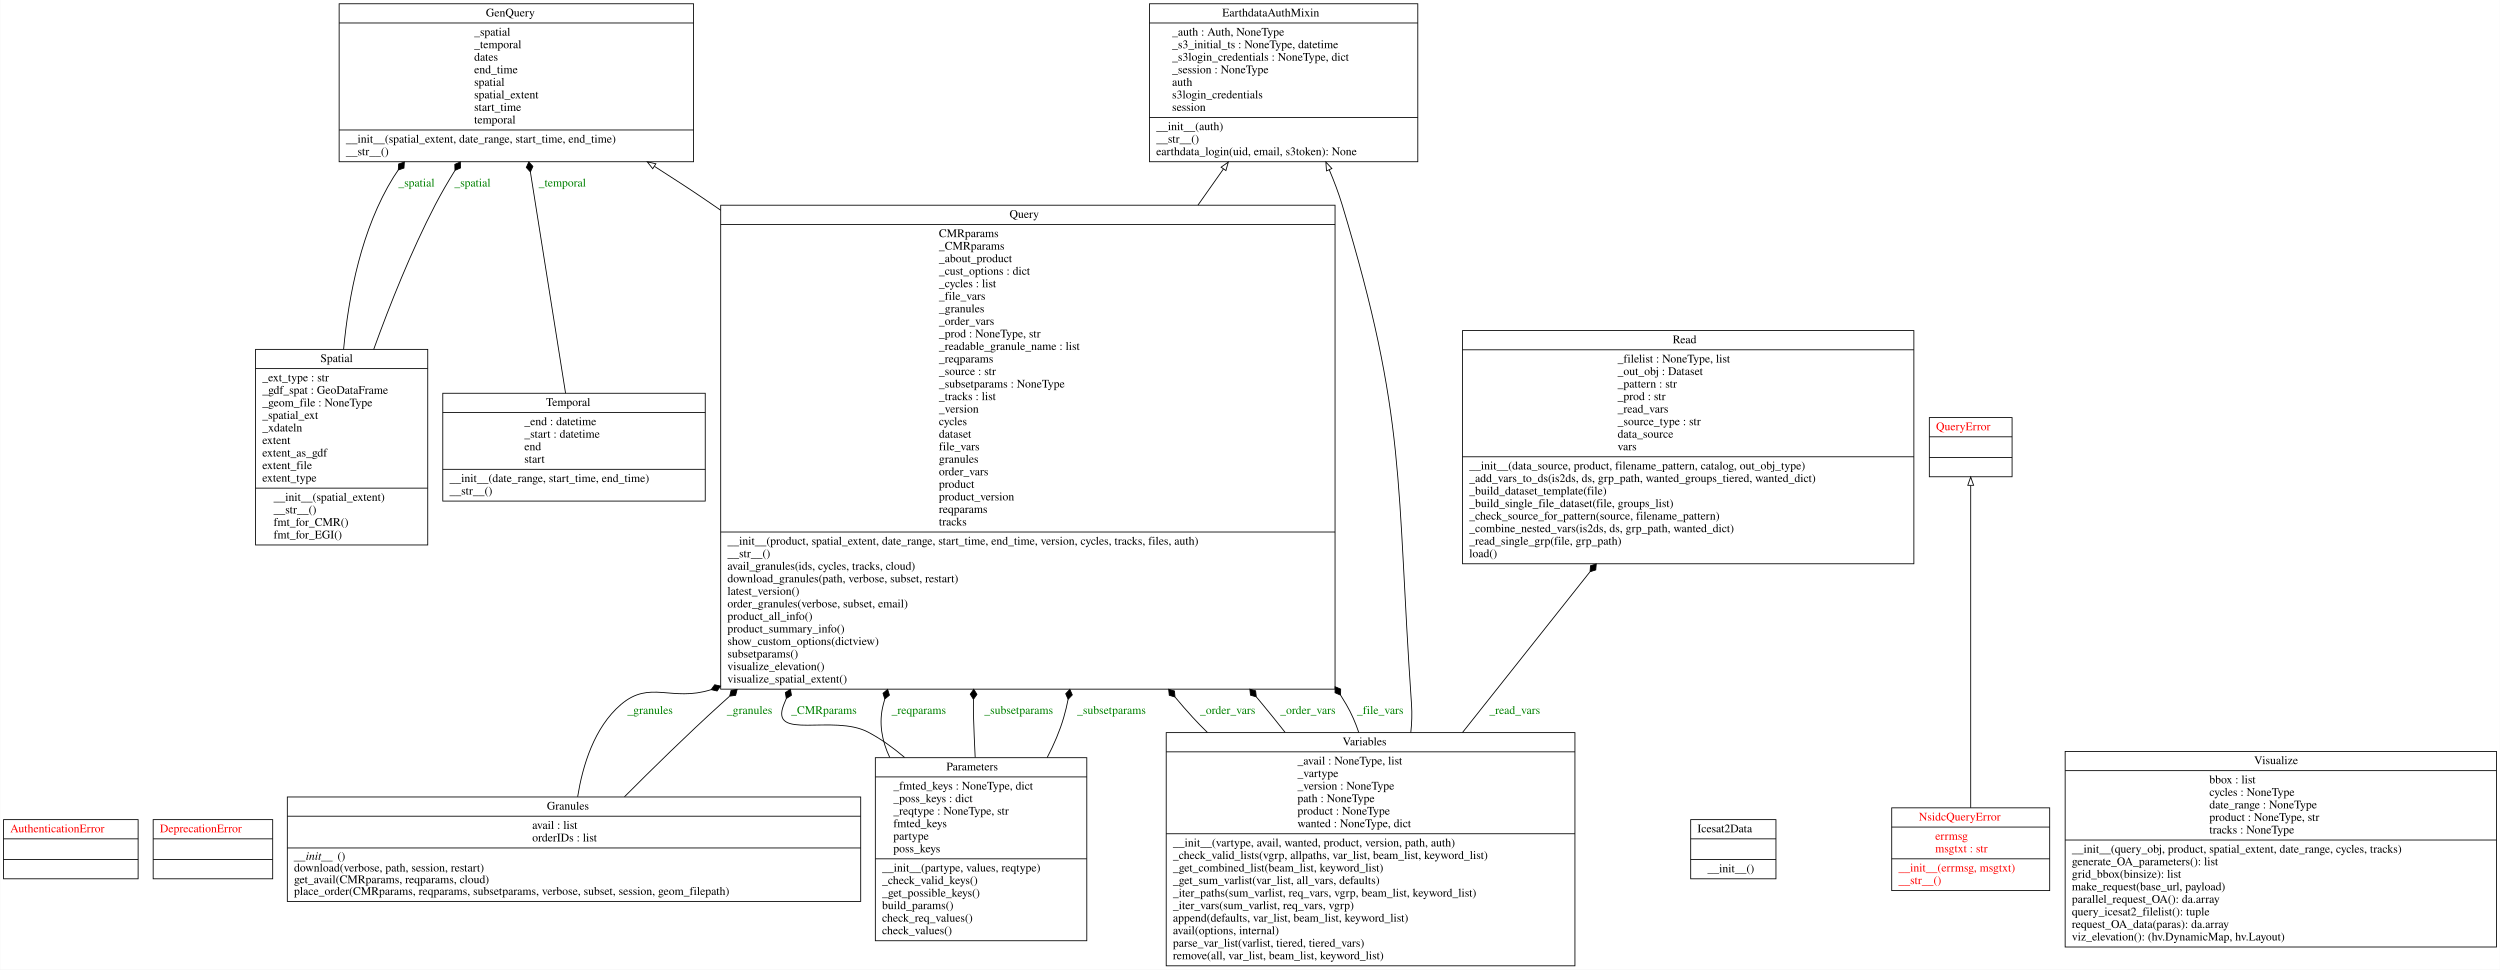
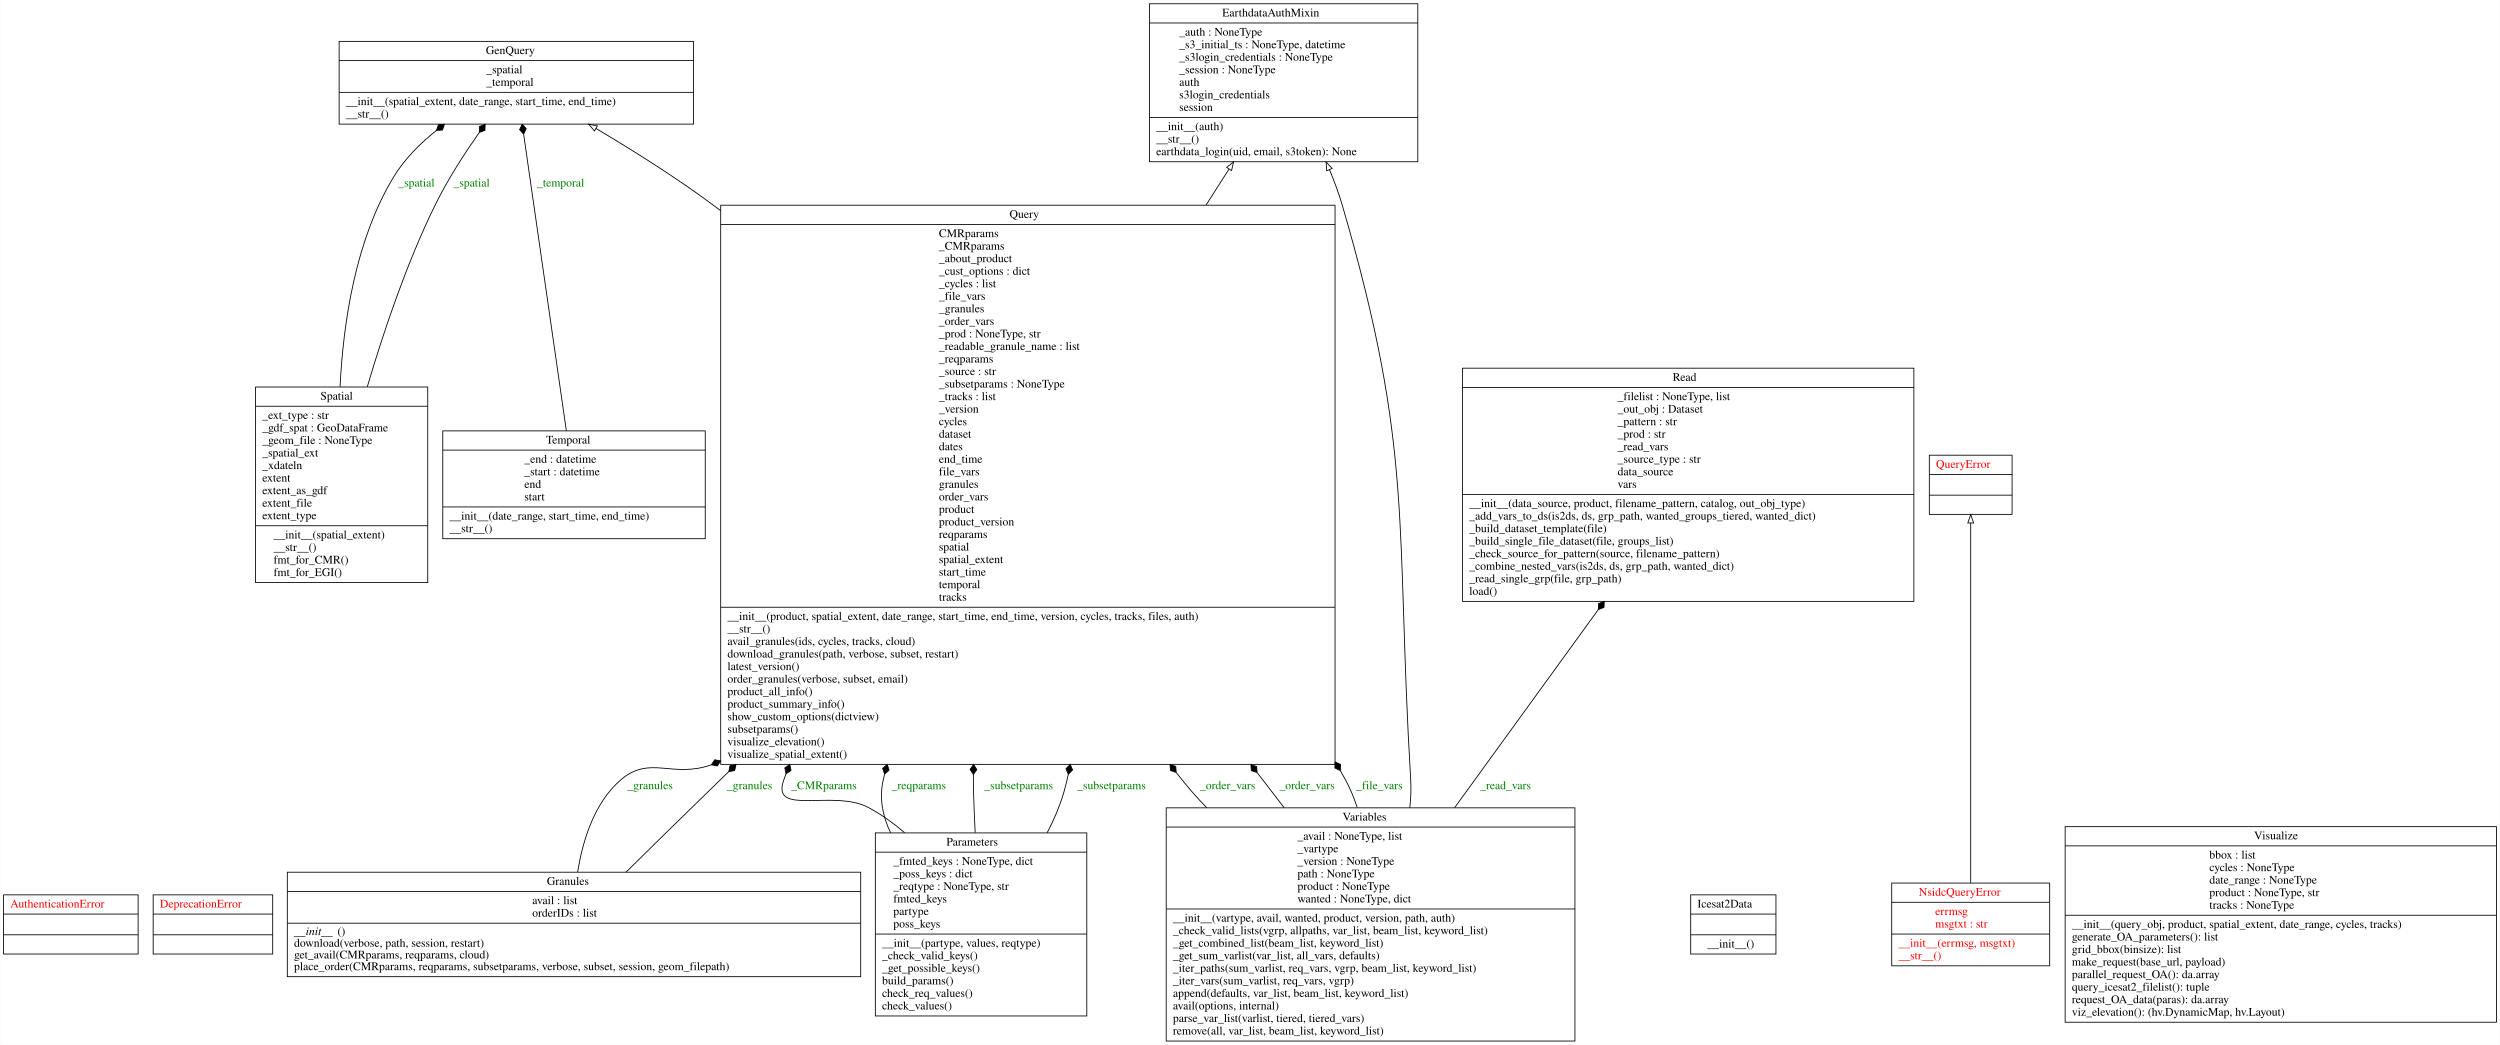
- <svg xmlns="http://www.w3.org/2000/svg" width="2991pt" height="1160pt" viewBox="0.00 0.00 2990.50 1160.00">
-   <g id="graph0" class="graph" transform="scale(1 1) rotate(0) translate(4 1156)">
-     <polygon fill="white" stroke="transparent" points="-4,4 -4,-1156 2986.5,-1156 2986.5,4 -4,4" />
+ <svg xmlns="http://www.w3.org/2000/svg" width="2991pt" height="1250pt" viewBox="0.00 0.00 2990.50 1250.00">
+   <g id="graph0" class="graph" transform="scale(1 1) rotate(0) translate(4 1246)">
+     <polygon fill="white" stroke="transparent" points="-4,4 -4,-1246 2986.5,-1246 2986.5,4 -4,4" />
    <g id="node1" class="node">
      <polygon fill="none" stroke="black" points="0,-104.6 0,-175.4 161,-175.4 161,-104.6 0,-104.6" />
      <text text-anchor="start" x="8" y="-160.2" font-family="Times,serif" font-size="14.00" fill="red">AuthenticationError</text>
      <polyline fill="none" stroke="black" points="0,-152.4 161,-152.4 " />
      <polyline fill="none" stroke="black" points="0,-127.6 161,-127.6 " />
      <text text-anchor="start" x="78" y="-112.4" font-family="Times,serif" font-size="14.00" fill="red"> </text>
    </g>
    <g id="node2" class="node">
      <polygon fill="none" stroke="black" points="179,-104.6 179,-175.4 322,-175.4 322,-104.6 179,-104.6" />
      <text text-anchor="start" x="187" y="-160.2" font-family="Times,serif" font-size="14.00" fill="red">DeprecationError</text>
      <polyline fill="none" stroke="black" points="179,-152.4 322,-152.4 " />
      <polyline fill="none" stroke="black" points="179,-127.6 322,-127.6 " />
      <text text-anchor="start" x="248" y="-112.4" font-family="Times,serif" font-size="14.00" fill="red"> </text>
    </g>
    <g id="node3" class="node">
-       <polygon fill="none" stroke="black" points="1371,-962.5 1371,-1151.5 1692,-1151.5 1692,-962.5 1371,-962.5" />
-       <text text-anchor="start" x="1458" y="-1136.3" font-family="Times,serif" font-size="14.00">EarthdataAuthMixin</text>
-       <polyline fill="none" stroke="black" points="1371,-1128.5 1692,-1128.5 " />
-       <text text-anchor="start" x="1398" y="-1113.3" font-family="Times,serif" font-size="14.00">_auth : Auth, NoneType</text>
-       <text text-anchor="start" x="1398" y="-1098.3" font-family="Times,serif" font-size="14.00">_s3_initial_ts : NoneType, datetime</text>
-       <text text-anchor="start" x="1398" y="-1083.3" font-family="Times,serif" font-size="14.00">_s3login_credentials : NoneType, dict</text>
-       <text text-anchor="start" x="1398" y="-1068.3" font-family="Times,serif" font-size="14.00">_session : NoneType</text>
-       <text text-anchor="start" x="1398" y="-1053.3" font-family="Times,serif" font-size="14.00">auth</text>
-       <text text-anchor="start" x="1398" y="-1038.3" font-family="Times,serif" font-size="14.00">s3login_credentials</text>
-       <text text-anchor="start" x="1398" y="-1023.3" font-family="Times,serif" font-size="14.00">session</text>
-       <polyline fill="none" stroke="black" points="1371,-1015.5 1692,-1015.5 " />
-       <text text-anchor="start" x="1379" y="-1000.3" font-family="Times,serif" font-size="14.00">__init__(auth)</text>
-       <text text-anchor="start" x="1379" y="-985.3" font-family="Times,serif" font-size="14.00">__str__()</text>
-       <text text-anchor="start" x="1379" y="-970.3" font-family="Times,serif" font-size="14.00">earthdata_login(uid, email, s3token): None</text>
+       <polygon fill="none" stroke="black" points="1371,-1052.5 1371,-1241.5 1692,-1241.5 1692,-1052.5 1371,-1052.5" />
+       <text text-anchor="start" x="1458" y="-1226.3" font-family="Times,serif" font-size="14.00">EarthdataAuthMixin</text>
+       <polyline fill="none" stroke="black" points="1371,-1218.5 1692,-1218.5 " />
+       <text text-anchor="start" x="1406.5" y="-1203.3" font-family="Times,serif" font-size="14.00">_auth : NoneType</text>
+       <text text-anchor="start" x="1406.5" y="-1188.3" font-family="Times,serif" font-size="14.00">_s3_initial_ts : NoneType, datetime</text>
+       <text text-anchor="start" x="1406.5" y="-1173.3" font-family="Times,serif" font-size="14.00">_s3login_credentials : NoneType</text>
+       <text text-anchor="start" x="1406.5" y="-1158.3" font-family="Times,serif" font-size="14.00">_session : NoneType</text>
+       <text text-anchor="start" x="1406.5" y="-1143.3" font-family="Times,serif" font-size="14.00">auth</text>
+       <text text-anchor="start" x="1406.5" y="-1128.3" font-family="Times,serif" font-size="14.00">s3login_credentials</text>
+       <text text-anchor="start" x="1406.5" y="-1113.3" font-family="Times,serif" font-size="14.00">session</text>
+       <polyline fill="none" stroke="black" points="1371,-1105.5 1692,-1105.5 " />
+       <text text-anchor="start" x="1379" y="-1090.3" font-family="Times,serif" font-size="14.00">__init__(auth)</text>
+       <text text-anchor="start" x="1379" y="-1075.3" font-family="Times,serif" font-size="14.00">__str__()</text>
+       <text text-anchor="start" x="1379" y="-1060.3" font-family="Times,serif" font-size="14.00">earthdata_login(uid, email, s3token): None</text>
    </g>
    <g id="node4" class="node">
-       <polygon fill="none" stroke="black" points="401.5,-962.5 401.5,-1151.5 825.5,-1151.5 825.5,-962.5 401.5,-962.5" />
-       <text text-anchor="start" x="577" y="-1136.3" font-family="Times,serif" font-size="14.00">GenQuery</text>
-       <polyline fill="none" stroke="black" points="401.5,-1128.5 825.5,-1128.5 " />
-       <text text-anchor="start" x="563" y="-1113.3" font-family="Times,serif" font-size="14.00">_spatial</text>
-       <text text-anchor="start" x="563" y="-1098.3" font-family="Times,serif" font-size="14.00">_temporal</text>
-       <text text-anchor="start" x="563" y="-1083.3" font-family="Times,serif" font-size="14.00">dates</text>
-       <text text-anchor="start" x="563" y="-1068.3" font-family="Times,serif" font-size="14.00">end_time</text>
-       <text text-anchor="start" x="563" y="-1053.3" font-family="Times,serif" font-size="14.00">spatial</text>
-       <text text-anchor="start" x="563" y="-1038.3" font-family="Times,serif" font-size="14.00">spatial_extent</text>
-       <text text-anchor="start" x="563" y="-1023.3" font-family="Times,serif" font-size="14.00">start_time</text>
-       <text text-anchor="start" x="563" y="-1008.3" font-family="Times,serif" font-size="14.00">temporal</text>
-       <polyline fill="none" stroke="black" points="401.5,-1000.5 825.5,-1000.5 " />
-       <text text-anchor="start" x="409.5" y="-985.3" font-family="Times,serif" font-size="14.00">__init__(spatial_extent, date_range, start_time, end_time)</text>
-       <text text-anchor="start" x="409.5" y="-970.3" font-family="Times,serif" font-size="14.00">__str__()</text>
+       <polygon fill="none" stroke="black" points="401.5,-1097.5 401.5,-1196.5 825.5,-1196.5 825.5,-1097.5 401.5,-1097.5" />
+       <text text-anchor="start" x="577" y="-1181.3" font-family="Times,serif" font-size="14.00">GenQuery</text>
+       <polyline fill="none" stroke="black" points="401.5,-1173.5 825.5,-1173.5 " />
+       <text text-anchor="start" x="577.5" y="-1158.3" font-family="Times,serif" font-size="14.00">_spatial</text>
+       <text text-anchor="start" x="577.5" y="-1143.3" font-family="Times,serif" font-size="14.00">_temporal</text>
+       <polyline fill="none" stroke="black" points="401.5,-1135.5 825.5,-1135.5 " />
+       <text text-anchor="start" x="409.5" y="-1120.3" font-family="Times,serif" font-size="14.00">__init__(spatial_extent, date_range, start_time, end_time)</text>
+       <text text-anchor="start" x="409.5" y="-1105.3" font-family="Times,serif" font-size="14.00">__str__()</text>
    </g>
    <g id="node5" class="node">
      <polygon fill="none" stroke="black" points="339.5,-77.5 339.5,-202.5 1025.5,-202.5 1025.5,-77.5 339.5,-77.5" />
      <text text-anchor="start" x="650" y="-187.3" font-family="Times,serif" font-size="14.00">Granules</text>
      <polyline fill="none" stroke="black" points="339.5,-179.5 1025.5,-179.5 " />
      <text text-anchor="start" x="632.5" y="-164.3" font-family="Times,serif" font-size="14.00">avail : list</text>
      <text text-anchor="start" x="632.5" y="-149.3" font-family="Times,serif" font-size="14.00">orderIDs : list</text>
      <polyline fill="none" stroke="black" points="339.5,-141.5 1025.5,-141.5 " />
      <text text-anchor="start" x="347.5" y="-127.3" font-family="Times,serif" font-style="italic" font-size="14.00">__init__</text>
      <text text-anchor="start" x="399.5" y="-127.3" font-family="Times,serif" font-size="14.00">()</text>
      <text text-anchor="start" x="347.5" y="-113.3" font-family="Times,serif" font-size="14.00">download(verbose, path, session, restart)</text>
      <text text-anchor="start" x="347.5" y="-99.3" font-family="Times,serif" font-size="14.00">get_avail(CMRparams, reqparams, cloud)</text>
      <text text-anchor="start" x="347.5" y="-85.3" font-family="Times,serif" font-size="14.00">place_order(CMRparams, reqparams, subsetparams, verbose, subset, session, geom_filepath)</text>
    </g>
    <g id="node9" class="node">
-       <polygon fill="none" stroke="black" points="858,-331.5 858,-910.5 1593,-910.5 1593,-331.5 858,-331.5" />
-       <text text-anchor="start" x="1203.5" y="-895.3" font-family="Times,serif" font-size="14.00">Query</text>
-       <polyline fill="none" stroke="black" points="858,-887.5 1593,-887.5 " />
-       <text text-anchor="start" x="1119" y="-872.3" font-family="Times,serif" font-size="14.00">CMRparams</text>
-       <text text-anchor="start" x="1119" y="-857.3" font-family="Times,serif" font-size="14.00">_CMRparams</text>
-       <text text-anchor="start" x="1119" y="-842.3" font-family="Times,serif" font-size="14.00">_about_product</text>
-       <text text-anchor="start" x="1119" y="-827.3" font-family="Times,serif" font-size="14.00">_cust_options : dict</text>
-       <text text-anchor="start" x="1119" y="-812.3" font-family="Times,serif" font-size="14.00">_cycles : list</text>
-       <text text-anchor="start" x="1119" y="-797.3" font-family="Times,serif" font-size="14.00">_file_vars</text>
-       <text text-anchor="start" x="1119" y="-782.3" font-family="Times,serif" font-size="14.00">_granules</text>
-       <text text-anchor="start" x="1119" y="-767.3" font-family="Times,serif" font-size="14.00">_order_vars</text>
-       <text text-anchor="start" x="1119" y="-752.3" font-family="Times,serif" font-size="14.00">_prod : NoneType, str</text>
-       <text text-anchor="start" x="1119" y="-737.3" font-family="Times,serif" font-size="14.00">_readable_granule_name : list</text>
-       <text text-anchor="start" x="1119" y="-722.3" font-family="Times,serif" font-size="14.00">_reqparams</text>
-       <text text-anchor="start" x="1119" y="-707.3" font-family="Times,serif" font-size="14.00">_source : str</text>
-       <text text-anchor="start" x="1119" y="-692.3" font-family="Times,serif" font-size="14.00">_subsetparams : NoneType</text>
-       <text text-anchor="start" x="1119" y="-677.3" font-family="Times,serif" font-size="14.00">_tracks : list</text>
-       <text text-anchor="start" x="1119" y="-662.3" font-family="Times,serif" font-size="14.00">_version</text>
-       <text text-anchor="start" x="1119" y="-647.3" font-family="Times,serif" font-size="14.00">cycles</text>
-       <text text-anchor="start" x="1119" y="-632.3" font-family="Times,serif" font-size="14.00">dataset</text>
-       <text text-anchor="start" x="1119" y="-617.3" font-family="Times,serif" font-size="14.00">file_vars</text>
-       <text text-anchor="start" x="1119" y="-602.3" font-family="Times,serif" font-size="14.00">granules</text>
-       <text text-anchor="start" x="1119" y="-587.3" font-family="Times,serif" font-size="14.00">order_vars</text>
-       <text text-anchor="start" x="1119" y="-572.3" font-family="Times,serif" font-size="14.00">product</text>
-       <text text-anchor="start" x="1119" y="-557.3" font-family="Times,serif" font-size="14.00">product_version</text>
-       <text text-anchor="start" x="1119" y="-542.3" font-family="Times,serif" font-size="14.00">reqparams</text>
+       <polygon fill="none" stroke="black" points="858,-331.5 858,-1000.5 1593,-1000.5 1593,-331.5 858,-331.5" />
+       <text text-anchor="start" x="1203.5" y="-985.3" font-family="Times,serif" font-size="14.00">Query</text>
+       <polyline fill="none" stroke="black" points="858,-977.5 1593,-977.5 " />
+       <text text-anchor="start" x="1119" y="-962.3" font-family="Times,serif" font-size="14.00">CMRparams</text>
+       <text text-anchor="start" x="1119" y="-947.3" font-family="Times,serif" font-size="14.00">_CMRparams</text>
+       <text text-anchor="start" x="1119" y="-932.3" font-family="Times,serif" font-size="14.00">_about_product</text>
+       <text text-anchor="start" x="1119" y="-917.3" font-family="Times,serif" font-size="14.00">_cust_options : dict</text>
+       <text text-anchor="start" x="1119" y="-902.3" font-family="Times,serif" font-size="14.00">_cycles : list</text>
+       <text text-anchor="start" x="1119" y="-887.3" font-family="Times,serif" font-size="14.00">_file_vars</text>
+       <text text-anchor="start" x="1119" y="-872.3" font-family="Times,serif" font-size="14.00">_granules</text>
+       <text text-anchor="start" x="1119" y="-857.3" font-family="Times,serif" font-size="14.00">_order_vars</text>
+       <text text-anchor="start" x="1119" y="-842.3" font-family="Times,serif" font-size="14.00">_prod : NoneType, str</text>
+       <text text-anchor="start" x="1119" y="-827.3" font-family="Times,serif" font-size="14.00">_readable_granule_name : list</text>
+       <text text-anchor="start" x="1119" y="-812.3" font-family="Times,serif" font-size="14.00">_reqparams</text>
+       <text text-anchor="start" x="1119" y="-797.3" font-family="Times,serif" font-size="14.00">_source : str</text>
+       <text text-anchor="start" x="1119" y="-782.3" font-family="Times,serif" font-size="14.00">_subsetparams : NoneType</text>
+       <text text-anchor="start" x="1119" y="-767.3" font-family="Times,serif" font-size="14.00">_tracks : list</text>
+       <text text-anchor="start" x="1119" y="-752.3" font-family="Times,serif" font-size="14.00">_version</text>
+       <text text-anchor="start" x="1119" y="-737.3" font-family="Times,serif" font-size="14.00">cycles</text>
+       <text text-anchor="start" x="1119" y="-722.3" font-family="Times,serif" font-size="14.00">dataset</text>
+       <text text-anchor="start" x="1119" y="-707.3" font-family="Times,serif" font-size="14.00">dates</text>
+       <text text-anchor="start" x="1119" y="-692.3" font-family="Times,serif" font-size="14.00">end_time</text>
+       <text text-anchor="start" x="1119" y="-677.3" font-family="Times,serif" font-size="14.00">file_vars</text>
+       <text text-anchor="start" x="1119" y="-662.3" font-family="Times,serif" font-size="14.00">granules</text>
+       <text text-anchor="start" x="1119" y="-647.3" font-family="Times,serif" font-size="14.00">order_vars</text>
+       <text text-anchor="start" x="1119" y="-632.3" font-family="Times,serif" font-size="14.00">product</text>
+       <text text-anchor="start" x="1119" y="-617.3" font-family="Times,serif" font-size="14.00">product_version</text>
+       <text text-anchor="start" x="1119" y="-602.3" font-family="Times,serif" font-size="14.00">reqparams</text>
+       <text text-anchor="start" x="1119" y="-587.3" font-family="Times,serif" font-size="14.00">spatial</text>
+       <text text-anchor="start" x="1119" y="-572.3" font-family="Times,serif" font-size="14.00">spatial_extent</text>
+       <text text-anchor="start" x="1119" y="-557.3" font-family="Times,serif" font-size="14.00">start_time</text>
+       <text text-anchor="start" x="1119" y="-542.3" font-family="Times,serif" font-size="14.00">temporal</text>
      <text text-anchor="start" x="1119" y="-527.3" font-family="Times,serif" font-size="14.00">tracks</text>
      <polyline fill="none" stroke="black" points="858,-519.5 1593,-519.5 " />
      <text text-anchor="start" x="866" y="-504.3" font-family="Times,serif" font-size="14.00">__init__(product, spatial_extent, date_range, start_time, end_time, version, cycles, tracks, files, auth)</text>
      <text text-anchor="start" x="866" y="-489.3" font-family="Times,serif" font-size="14.00">__str__()</text>
      <text text-anchor="start" x="866" y="-474.3" font-family="Times,serif" font-size="14.00">avail_granules(ids, cycles, tracks, cloud)</text>
      <text text-anchor="start" x="866" y="-459.3" font-family="Times,serif" font-size="14.00">download_granules(path, verbose, subset, restart)</text>
      <text text-anchor="start" x="866" y="-444.3" font-family="Times,serif" font-size="14.00">latest_version()</text>
      <text text-anchor="start" x="866" y="-429.3" font-family="Times,serif" font-size="14.00">order_granules(verbose, subset, email)</text>
      <text text-anchor="start" x="866" y="-414.3" font-family="Times,serif" font-size="14.00">product_all_info()</text>
      <text text-anchor="start" x="866" y="-399.3" font-family="Times,serif" font-size="14.00">product_summary_info()</text>
      <text text-anchor="start" x="866" y="-384.3" font-family="Times,serif" font-size="14.00">show_custom_options(dictview)</text>
      <text text-anchor="start" x="866" y="-369.3" font-family="Times,serif" font-size="14.00">subsetparams()</text>
      <text text-anchor="start" x="866" y="-354.3" font-family="Times,serif" font-size="14.00">visualize_elevation()</text>
      <text text-anchor="start" x="866" y="-339.3" font-family="Times,serif" font-size="14.00">visualize_spatial_extent()</text>
    </g>
    <g id="edge9" class="edge">
-       <path fill="none" stroke="black" d="M686.84,-202.71C692.82,-240.1 706.68,-285.7 738.5,-313 773.38,-342.93 799.08,-315.9 846.39,-330.84" />
-       <polygon fill="black" stroke="black" points="846.62,-330.93 853.65,-329.29 857.86,-335.14 850.84,-336.78 846.62,-330.93" />
+       <path fill="none" stroke="black" d="M686.84,-202.71C692.82,-240.1 706.68,-285.7 738.5,-313 773.38,-342.93 799.71,-314.52 846.61,-330.91" />
+       <polygon fill="black" stroke="black" points="846.87,-331.02 853.94,-329.62 857.96,-335.61 850.88,-337.01 846.87,-331.02" />
      <text text-anchor="middle" x="773.5" y="-301.8" font-family="Times,serif" font-size="14.00" fill="green">_granules</text>
    </g>
    <g id="edge10" class="edge">
-       <path fill="none" stroke="black" d="M742.87,-202.74C776.07,-236.07 818.35,-277.54 857.5,-313 861.13,-316.28 864.78,-319.58 868.46,-322.88" />
-       <polygon fill="black" stroke="black" points="868.7,-323.11 875.84,-324.13 877.64,-331.11 870.51,-330.09 868.7,-323.11" />
+       <path fill="none" stroke="black" d="M744.66,-202.5C778.01,-235.39 819.88,-276.53 857.5,-313 860.79,-316.19 864.09,-319.39 867.41,-322.61" />
+       <polygon fill="black" stroke="black" points="867.62,-322.8 874.71,-324.1 876.24,-331.15 869.15,-329.85 867.62,-322.8" />
      <text text-anchor="middle" x="892.5" y="-301.8" font-family="Times,serif" font-size="14.00" fill="green">_granules</text>
    </g>
    <g id="node6" class="node">
      <polygon fill="none" stroke="black" points="2018.5,-104.6 2018.5,-175.4 2120.5,-175.4 2120.5,-104.6 2018.5,-104.6" />
      <text text-anchor="start" x="2026.5" y="-160.2" font-family="Times,serif" font-size="14.00">Icesat2Data</text>
      <polyline fill="none" stroke="black" points="2018.5,-152.4 2120.5,-152.4 " />
      <polyline fill="none" stroke="black" points="2018.5,-127.6 2120.5,-127.6 " />
      <text text-anchor="start" x="2038.5" y="-112.4" font-family="Times,serif" font-size="14.00">__init__()</text>
    </g>
    <g id="node7" class="node">
      <polygon fill="none" stroke="black" points="2259,-90.5 2259,-189.5 2448,-189.5 2448,-90.5 2259,-90.5" />
      <text text-anchor="start" x="2291.5" y="-174.3" font-family="Times,serif" font-size="14.00" fill="red">NsidcQueryError</text>
      <polyline fill="none" stroke="black" points="2259,-166.5 2448,-166.5 " />
      <text text-anchor="start" x="2311" y="-151.3" font-family="Times,serif" font-size="14.00" fill="red">errmsg</text>
      <text text-anchor="start" x="2311" y="-136.3" font-family="Times,serif" font-size="14.00" fill="red">msgtxt : str</text>
      <polyline fill="none" stroke="black" points="2259,-128.5 2448,-128.5 " />
      <text text-anchor="start" x="2267" y="-113.3" font-family="Times,serif" font-size="14.00" fill="red">__init__(errmsg, msgtxt)</text>
      <text text-anchor="start" x="2267" y="-98.3" font-family="Times,serif" font-size="14.00" fill="red">__str__()</text>
    </g>
    <g id="node10" class="node">
-       <polygon fill="none" stroke="black" points="2304,-585.6 2304,-656.4 2403,-656.4 2403,-585.6 2304,-585.6" />
-       <text text-anchor="start" x="2312" y="-641.2" font-family="Times,serif" font-size="14.00" fill="red">QueryError</text>
-       <polyline fill="none" stroke="black" points="2304,-633.4 2403,-633.4 " />
-       <polyline fill="none" stroke="black" points="2304,-608.6 2403,-608.6 " />
-       <text text-anchor="start" x="2351" y="-593.4" font-family="Times,serif" font-size="14.00" fill="red"> </text>
+       <polygon fill="none" stroke="black" points="2304,-630.6 2304,-701.4 2403,-701.4 2403,-630.6 2304,-630.6" />
+       <text text-anchor="start" x="2312" y="-686.2" font-family="Times,serif" font-size="14.00" fill="red">QueryError</text>
+       <polyline fill="none" stroke="black" points="2304,-678.4 2403,-678.4 " />
+       <polyline fill="none" stroke="black" points="2304,-653.6 2403,-653.6 " />
+       <text text-anchor="start" x="2351" y="-638.4" font-family="Times,serif" font-size="14.00" fill="red"> </text>
    </g>
    <g id="edge1" class="edge">
-       <path fill="none" stroke="black" d="M2353.5,-189.57C2353.5,-282.68 2353.5,-485.06 2353.5,-575.17" />
-       <polygon fill="none" stroke="black" points="2350,-575.33 2353.5,-585.33 2357,-575.33 2350,-575.33" />
+       <path fill="none" stroke="black" d="M2353.5,-189.83C2353.5,-291.07 2353.5,-522.54 2353.5,-620.21" />
+       <polygon fill="none" stroke="black" points="2350,-620.34 2353.5,-630.34 2357,-620.34 2350,-620.34" />
    </g>
    <g id="node8" class="node">
      <polygon fill="none" stroke="black" points="1043,-30.5 1043,-249.5 1296,-249.5 1296,-30.5 1043,-30.5" />
      <text text-anchor="start" x="1128" y="-234.3" font-family="Times,serif" font-size="14.00">Parameters</text>
      <polyline fill="none" stroke="black" points="1043,-226.5 1296,-226.5 " />
      <text text-anchor="start" x="1064.5" y="-211.3" font-family="Times,serif" font-size="14.00">_fmted_keys : NoneType, dict</text>
      <text text-anchor="start" x="1064.5" y="-196.3" font-family="Times,serif" font-size="14.00">_poss_keys : dict</text>
      <text text-anchor="start" x="1064.5" y="-181.3" font-family="Times,serif" font-size="14.00">_reqtype : NoneType, str</text>
      <text text-anchor="start" x="1064.5" y="-166.3" font-family="Times,serif" font-size="14.00">fmted_keys</text>
      <text text-anchor="start" x="1064.5" y="-151.3" font-family="Times,serif" font-size="14.00">partype</text>
      <text text-anchor="start" x="1064.5" y="-136.3" font-family="Times,serif" font-size="14.00">poss_keys</text>
      <polyline fill="none" stroke="black" points="1043,-128.5 1296,-128.5 " />
      <text text-anchor="start" x="1051" y="-113.3" font-family="Times,serif" font-size="14.00">__init__(partype, values, reqtype)</text>
      <text text-anchor="start" x="1051" y="-98.3" font-family="Times,serif" font-size="14.00">_check_valid_keys()</text>
      <text text-anchor="start" x="1051" y="-83.3" font-family="Times,serif" font-size="14.00">_get_possible_keys()</text>
      <text text-anchor="start" x="1051" y="-68.3" font-family="Times,serif" font-size="14.00">build_params()</text>
      <text text-anchor="start" x="1051" y="-53.3" font-family="Times,serif" font-size="14.00">check_req_values()</text>
      <text text-anchor="start" x="1051" y="-38.3" font-family="Times,serif" font-size="14.00">check_values()</text>
    </g>
    <g id="edge5" class="edge">
-       <path fill="none" stroke="black" d="M1077.98,-249.83C1064.41,-261.39 1049.8,-271.87 1034.5,-280 992.79,-302.15 915.98,-269.15 933.5,-313 934.46,-315.4 935.45,-317.79 936.46,-320.18" />
-       <polygon fill="black" stroke="black" points="936.53,-320.32 942.63,-324.17 941.42,-331.28 935.32,-327.43 936.53,-320.32" />
+       <path fill="none" stroke="black" d="M1077.98,-249.83C1064.41,-261.39 1049.8,-271.87 1034.5,-280 992.79,-302.15 917.47,-268.58 933.5,-313 934.37,-315.41 935.26,-317.81 936.18,-320.21" />
+       <polygon fill="black" stroke="black" points="936.19,-320.24 942.13,-324.33 940.64,-331.39 934.7,-327.3 936.19,-320.24" />
      <text text-anchor="middle" x="981.5" y="-301.8" font-family="Times,serif" font-size="14.00" fill="green">_CMRparams</text>
    </g>
    <g id="edge6" class="edge">
-       <path fill="none" stroke="black" d="M1060.2,-249.83C1050.81,-269.74 1046.77,-291.17 1052.5,-313 1053.07,-315.18 1053.66,-317.36 1054.27,-319.54" />
-       <polygon fill="black" stroke="black" points="1054.32,-319.69 1059.85,-324.32 1057.71,-331.21 1052.18,-326.58 1054.32,-319.69" />
+       <path fill="none" stroke="black" d="M1061.26,-249.57C1051.75,-269.51 1047.39,-291.01 1052.5,-313 1053.01,-315.2 1053.54,-317.41 1054.08,-319.62" />
+       <polygon fill="black" stroke="black" points="1054.14,-319.83 1059.51,-324.64 1057.14,-331.44 1051.76,-326.63 1054.14,-319.83" />
      <text text-anchor="middle" x="1095" y="-301.8" font-family="Times,serif" font-size="14.00" fill="green">_reqparams</text>
    </g>
    <g id="edge7" class="edge">
-       <path fill="none" stroke="black" d="M1162.45,-249.92C1161.64,-266.03 1160.95,-282.44 1160.5,-298 1160.3,-305.03 1160.27,-312.13 1160.39,-319.28" />
-       <polygon fill="black" stroke="black" points="1160.39,-319.35 1164.57,-325.23 1160.74,-331.34 1156.57,-325.46 1160.39,-319.35" />
+       <path fill="none" stroke="black" d="M1162.45,-249.92C1161.64,-266.03 1160.95,-282.44 1160.5,-298 1160.3,-305.04 1160.23,-312.15 1160.29,-319.31" />
+       <polygon fill="black" stroke="black" points="1160.29,-319.39 1164.39,-325.32 1160.5,-331.39 1156.39,-325.46 1160.29,-319.39" />
      <text text-anchor="middle" x="1214.5" y="-301.8" font-family="Times,serif" font-size="14.00" fill="green">_subsetparams</text>
    </g>
    <g id="edge8" class="edge">
-       <path fill="none" stroke="black" d="M1248.58,-249.65C1256.74,-265.25 1263.76,-281.59 1268.5,-298 1270.53,-305.03 1272.24,-312.17 1273.67,-319.39" />
-       <polygon fill="black" stroke="black" points="1273.67,-319.4 1278.64,-324.62 1275.74,-331.22 1270.76,-326 1273.67,-319.4" />
+       <path fill="none" stroke="black" d="M1248.58,-249.65C1256.74,-265.25 1263.76,-281.59 1268.5,-298 1270.55,-305.09 1272.33,-312.29 1273.86,-319.57" />
+       <polygon fill="black" stroke="black" points="1273.88,-319.68 1278.93,-324.83 1276.12,-331.47 1271.07,-326.33 1273.88,-319.68" />
      <text text-anchor="middle" x="1325.5" y="-301.8" font-family="Times,serif" font-size="14.00" fill="green">_subsetparams</text>
    </g>
    <g id="edge2" class="edge">
-       <path fill="none" stroke="black" d="M1428.97,-910.58C1439.55,-925.59 1449.78,-940.09 1459.4,-953.74" />
-       <polygon fill="none" stroke="black" points="1456.69,-955.97 1465.31,-962.13 1462.41,-951.94 1456.69,-955.97" />
+       <path fill="none" stroke="black" d="M1438.65,-1000.66C1448.22,-1015.63 1457.41,-1030.02 1466.04,-1043.54" />
+       <polygon fill="none" stroke="black" points="1463.3,-1045.75 1471.63,-1052.29 1469.2,-1041.98 1463.3,-1045.75" />
    </g>
    <g id="edge3" class="edge">
-       <path fill="none" stroke="black" d="M857.95,-904.46C854.79,-906.65 851.64,-908.84 848.5,-911 826.26,-926.32 802.43,-941.93 778.79,-956.94" />
-       <polygon fill="none" stroke="black" points="776.67,-954.14 770.09,-962.44 780.41,-960.06 776.67,-954.14" />
+       <path fill="none" stroke="black" d="M857.99,-993.9C854.82,-996.29 851.66,-998.65 848.5,-1001 804.3,-1033.83 752.47,-1066.39 708.74,-1092.31" />
+       <polygon fill="none" stroke="black" points="706.94,-1089.3 700.11,-1097.4 710.5,-1095.33 706.94,-1089.3" />
    </g>
    <g id="node11" class="node">
-       <polygon fill="none" stroke="black" points="1745.5,-481.5 1745.5,-760.5 2285.5,-760.5 2285.5,-481.5 1745.5,-481.5" />
-       <text text-anchor="start" x="1997" y="-745.3" font-family="Times,serif" font-size="14.00">Read</text>
-       <polyline fill="none" stroke="black" points="1745.5,-737.5 2285.5,-737.5 " />
-       <text text-anchor="start" x="1931" y="-722.3" font-family="Times,serif" font-size="14.00">_filelist : NoneType, list</text>
-       <text text-anchor="start" x="1931" y="-707.3" font-family="Times,serif" font-size="14.00">_out_obj : Dataset</text>
-       <text text-anchor="start" x="1931" y="-692.3" font-family="Times,serif" font-size="14.00">_pattern : str</text>
-       <text text-anchor="start" x="1931" y="-677.3" font-family="Times,serif" font-size="14.00">_prod : str</text>
-       <text text-anchor="start" x="1931" y="-662.3" font-family="Times,serif" font-size="14.00">_read_vars</text>
-       <text text-anchor="start" x="1931" y="-647.3" font-family="Times,serif" font-size="14.00">_source_type : str</text>
-       <text text-anchor="start" x="1931" y="-632.3" font-family="Times,serif" font-size="14.00">data_source</text>
-       <text text-anchor="start" x="1931" y="-617.3" font-family="Times,serif" font-size="14.00">vars</text>
-       <polyline fill="none" stroke="black" points="1745.5,-609.5 2285.5,-609.5 " />
-       <text text-anchor="start" x="1753.5" y="-594.3" font-family="Times,serif" font-size="14.00">__init__(data_source, product, filename_pattern, catalog, out_obj_type)</text>
-       <text text-anchor="start" x="1753.5" y="-579.3" font-family="Times,serif" font-size="14.00">_add_vars_to_ds(is2ds, ds, grp_path, wanted_groups_tiered, wanted_dict)</text>
-       <text text-anchor="start" x="1753.5" y="-564.3" font-family="Times,serif" font-size="14.00">_build_dataset_template(file)</text>
-       <text text-anchor="start" x="1753.5" y="-549.3" font-family="Times,serif" font-size="14.00">_build_single_file_dataset(file, groups_list)</text>
-       <text text-anchor="start" x="1753.5" y="-534.3" font-family="Times,serif" font-size="14.00">_check_source_for_pattern(source, filename_pattern)</text>
-       <text text-anchor="start" x="1753.5" y="-519.3" font-family="Times,serif" font-size="14.00">_combine_nested_vars(is2ds, ds, grp_path, wanted_dict)</text>
-       <text text-anchor="start" x="1753.5" y="-504.3" font-family="Times,serif" font-size="14.00">_read_single_grp(file, grp_path)</text>
-       <text text-anchor="start" x="1753.5" y="-489.3" font-family="Times,serif" font-size="14.00">load()</text>
+       <polygon fill="none" stroke="black" points="1745.5,-526.5 1745.5,-805.5 2285.5,-805.5 2285.5,-526.5 1745.5,-526.5" />
+       <text text-anchor="start" x="1997" y="-790.3" font-family="Times,serif" font-size="14.00">Read</text>
+       <polyline fill="none" stroke="black" points="1745.5,-782.5 2285.5,-782.5 " />
+       <text text-anchor="start" x="1931" y="-767.3" font-family="Times,serif" font-size="14.00">_filelist : NoneType, list</text>
+       <text text-anchor="start" x="1931" y="-752.3" font-family="Times,serif" font-size="14.00">_out_obj : Dataset</text>
+       <text text-anchor="start" x="1931" y="-737.3" font-family="Times,serif" font-size="14.00">_pattern : str</text>
+       <text text-anchor="start" x="1931" y="-722.3" font-family="Times,serif" font-size="14.00">_prod : str</text>
+       <text text-anchor="start" x="1931" y="-707.3" font-family="Times,serif" font-size="14.00">_read_vars</text>
+       <text text-anchor="start" x="1931" y="-692.3" font-family="Times,serif" font-size="14.00">_source_type : str</text>
+       <text text-anchor="start" x="1931" y="-677.3" font-family="Times,serif" font-size="14.00">data_source</text>
+       <text text-anchor="start" x="1931" y="-662.3" font-family="Times,serif" font-size="14.00">vars</text>
+       <polyline fill="none" stroke="black" points="1745.5,-654.5 2285.5,-654.5 " />
+       <text text-anchor="start" x="1753.5" y="-639.3" font-family="Times,serif" font-size="14.00">__init__(data_source, product, filename_pattern, catalog, out_obj_type)</text>
+       <text text-anchor="start" x="1753.5" y="-624.3" font-family="Times,serif" font-size="14.00">_add_vars_to_ds(is2ds, ds, grp_path, wanted_groups_tiered, wanted_dict)</text>
+       <text text-anchor="start" x="1753.5" y="-609.3" font-family="Times,serif" font-size="14.00">_build_dataset_template(file)</text>
+       <text text-anchor="start" x="1753.5" y="-594.3" font-family="Times,serif" font-size="14.00">_build_single_file_dataset(file, groups_list)</text>
+       <text text-anchor="start" x="1753.5" y="-579.3" font-family="Times,serif" font-size="14.00">_check_source_for_pattern(source, filename_pattern)</text>
+       <text text-anchor="start" x="1753.5" y="-564.3" font-family="Times,serif" font-size="14.00">_combine_nested_vars(is2ds, ds, grp_path, wanted_dict)</text>
+       <text text-anchor="start" x="1753.5" y="-549.3" font-family="Times,serif" font-size="14.00">_read_single_grp(file, grp_path)</text>
+       <text text-anchor="start" x="1753.5" y="-534.3" font-family="Times,serif" font-size="14.00">load()</text>
    </g>
    <g id="node12" class="node">
-       <polygon fill="none" stroke="black" points="301.5,-504 301.5,-738 507.5,-738 507.5,-504 301.5,-504" />
-       <text text-anchor="start" x="379" y="-722.8" font-family="Times,serif" font-size="14.00">Spatial</text>
-       <polyline fill="none" stroke="black" points="301.5,-715 507.5,-715 " />
-       <text text-anchor="start" x="309.5" y="-699.8" font-family="Times,serif" font-size="14.00">_ext_type : str</text>
-       <text text-anchor="start" x="309.5" y="-684.8" font-family="Times,serif" font-size="14.00">_gdf_spat : GeoDataFrame</text>
-       <text text-anchor="start" x="309.5" y="-669.8" font-family="Times,serif" font-size="14.00">_geom_file : NoneType</text>
-       <text text-anchor="start" x="309.5" y="-654.8" font-family="Times,serif" font-size="14.00">_spatial_ext</text>
-       <text text-anchor="start" x="309.5" y="-639.8" font-family="Times,serif" font-size="14.00">_xdateln</text>
-       <text text-anchor="start" x="309.5" y="-624.8" font-family="Times,serif" font-size="14.00">extent</text>
-       <text text-anchor="start" x="309.5" y="-609.8" font-family="Times,serif" font-size="14.00">extent_as_gdf</text>
-       <text text-anchor="start" x="309.5" y="-594.8" font-family="Times,serif" font-size="14.00">extent_file</text>
-       <text text-anchor="start" x="309.5" y="-579.8" font-family="Times,serif" font-size="14.00">extent_type</text>
-       <polyline fill="none" stroke="black" points="301.5,-572 507.5,-572 " />
-       <text text-anchor="start" x="323" y="-556.8" font-family="Times,serif" font-size="14.00">__init__(spatial_extent)</text>
-       <text text-anchor="start" x="323" y="-541.8" font-family="Times,serif" font-size="14.00">__str__()</text>
-       <text text-anchor="start" x="323" y="-526.8" font-family="Times,serif" font-size="14.00">fmt_for_CMR()</text>
-       <text text-anchor="start" x="323" y="-511.8" font-family="Times,serif" font-size="14.00">fmt_for_EGI()</text>
+       <polygon fill="none" stroke="black" points="301.5,-549 301.5,-783 507.5,-783 507.5,-549 301.5,-549" />
+       <text text-anchor="start" x="379" y="-767.8" font-family="Times,serif" font-size="14.00">Spatial</text>
+       <polyline fill="none" stroke="black" points="301.5,-760 507.5,-760 " />
+       <text text-anchor="start" x="309.5" y="-744.8" font-family="Times,serif" font-size="14.00">_ext_type : str</text>
+       <text text-anchor="start" x="309.5" y="-729.8" font-family="Times,serif" font-size="14.00">_gdf_spat : GeoDataFrame</text>
+       <text text-anchor="start" x="309.5" y="-714.8" font-family="Times,serif" font-size="14.00">_geom_file : NoneType</text>
+       <text text-anchor="start" x="309.5" y="-699.8" font-family="Times,serif" font-size="14.00">_spatial_ext</text>
+       <text text-anchor="start" x="309.5" y="-684.8" font-family="Times,serif" font-size="14.00">_xdateln</text>
+       <text text-anchor="start" x="309.5" y="-669.8" font-family="Times,serif" font-size="14.00">extent</text>
+       <text text-anchor="start" x="309.5" y="-654.8" font-family="Times,serif" font-size="14.00">extent_as_gdf</text>
+       <text text-anchor="start" x="309.5" y="-639.8" font-family="Times,serif" font-size="14.00">extent_file</text>
+       <text text-anchor="start" x="309.5" y="-624.8" font-family="Times,serif" font-size="14.00">extent_type</text>
+       <polyline fill="none" stroke="black" points="301.5,-617 507.5,-617 " />
+       <text text-anchor="start" x="323" y="-601.8" font-family="Times,serif" font-size="14.00">__init__(spatial_extent)</text>
+       <text text-anchor="start" x="323" y="-586.8" font-family="Times,serif" font-size="14.00">__str__()</text>
+       <text text-anchor="start" x="323" y="-571.8" font-family="Times,serif" font-size="14.00">fmt_for_CMR()</text>
+       <text text-anchor="start" x="323" y="-556.8" font-family="Times,serif" font-size="14.00">fmt_for_EGI()</text>
    </g>
    <g id="edge11" class="edge">
-       <path fill="none" stroke="black" d="M406.84,-738.08C412.85,-802.82 428.4,-882.55 466.5,-944 468.26,-946.84 470.12,-949.64 472.08,-952.39" />
-       <polygon fill="black" stroke="black" points="472.23,-952.59 479.05,-954.94 479.51,-962.14 472.69,-959.79 472.23,-952.59" />
-       <text text-anchor="middle" x="494" y="-932.8" font-family="Times,serif" font-size="14.00" fill="green">_spatial</text>
+       <path fill="none" stroke="black" d="M402.62,-783.32C406.34,-859.54 420.97,-958.65 466.5,-1034 479.4,-1055.36 498.04,-1074.07 517.72,-1089.79" />
+       <polygon fill="black" stroke="black" points="517.93,-1089.95 525.13,-1090.43 527.45,-1097.25 520.26,-1096.77 517.93,-1089.95" />
+       <text text-anchor="middle" x="494" y="-1022.8" font-family="Times,serif" font-size="14.00" fill="green">_spatial</text>
    </g>
    <g id="edge12" class="edge">
-       <path fill="none" stroke="black" d="M442.89,-738.13C462.33,-791.93 487.88,-855.98 516.5,-911 523.57,-924.6 531.64,-938.48 540.03,-952.01" />
-       <polygon fill="black" stroke="black" points="540.1,-952.13 546.68,-955.07 546.5,-962.28 539.92,-959.34 540.1,-952.13" />
-       <text text-anchor="middle" x="561" y="-932.8" font-family="Times,serif" font-size="14.00" fill="green">_spatial</text>
+       <path fill="none" stroke="black" d="M435.19,-783.24C454.53,-848.86 482.32,-931.42 516.5,-1001 531.18,-1030.88 551.13,-1061.83 569.12,-1087.42" />
+       <polygon fill="black" stroke="black" points="569.21,-1087.54 575.95,-1090.11 576.17,-1097.32 569.43,-1094.75 569.21,-1087.54" />
+       <text text-anchor="middle" x="560" y="-1022.8" font-family="Times,serif" font-size="14.00" fill="green">_spatial</text>
    </g>
    <g id="node13" class="node">
-       <polygon fill="none" stroke="black" points="525.5,-556.5 525.5,-685.5 839.5,-685.5 839.5,-556.5 525.5,-556.5" />
-       <text text-anchor="start" x="649" y="-670.3" font-family="Times,serif" font-size="14.00">Temporal</text>
-       <polyline fill="none" stroke="black" points="525.5,-662.5 839.5,-662.5 " />
-       <text text-anchor="start" x="623" y="-647.3" font-family="Times,serif" font-size="14.00">_end : datetime</text>
-       <text text-anchor="start" x="623" y="-632.3" font-family="Times,serif" font-size="14.00">_start : datetime</text>
-       <text text-anchor="start" x="623" y="-617.3" font-family="Times,serif" font-size="14.00">end</text>
-       <text text-anchor="start" x="623" y="-602.3" font-family="Times,serif" font-size="14.00">start</text>
-       <polyline fill="none" stroke="black" points="525.5,-594.5 839.5,-594.5 " />
-       <text text-anchor="start" x="533.5" y="-579.3" font-family="Times,serif" font-size="14.00">__init__(date_range, start_time, end_time)</text>
-       <text text-anchor="start" x="533.5" y="-564.3" font-family="Times,serif" font-size="14.00">__str__()</text>
+       <polygon fill="none" stroke="black" points="525.5,-601.5 525.5,-730.5 839.5,-730.5 839.5,-601.5 525.5,-601.5" />
+       <text text-anchor="start" x="649" y="-715.3" font-family="Times,serif" font-size="14.00">Temporal</text>
+       <polyline fill="none" stroke="black" points="525.5,-707.5 839.5,-707.5 " />
+       <text text-anchor="start" x="623" y="-692.3" font-family="Times,serif" font-size="14.00">_end : datetime</text>
+       <text text-anchor="start" x="623" y="-677.3" font-family="Times,serif" font-size="14.00">_start : datetime</text>
+       <text text-anchor="start" x="623" y="-662.3" font-family="Times,serif" font-size="14.00">end</text>
+       <text text-anchor="start" x="623" y="-647.3" font-family="Times,serif" font-size="14.00">start</text>
+       <polyline fill="none" stroke="black" points="525.5,-639.5 839.5,-639.5 " />
+       <text text-anchor="start" x="533.5" y="-624.3" font-family="Times,serif" font-size="14.00">__init__(date_range, start_time, end_time)</text>
+       <text text-anchor="start" x="533.5" y="-609.3" font-family="Times,serif" font-size="14.00">__str__()</text>
    </g>
    <g id="edge13" class="edge">
-       <path fill="none" stroke="black" d="M672.39,-685.57C661.35,-755.03 643.48,-867.41 630.32,-950.21" />
-       <polygon fill="black" stroke="black" points="630.3,-950.35 633.31,-956.9 628.41,-962.2 625.41,-955.64 630.3,-950.35" />
-       <text text-anchor="middle" x="668.5" y="-932.8" font-family="Times,serif" font-size="14.00" fill="green">_temporal</text>
+       <path fill="none" stroke="black" d="M673.34,-730.61C659.98,-823.31 635.34,-994.36 622.24,-1085.35" />
+       <polygon fill="black" stroke="black" points="622.22,-1085.5 625.32,-1092.01 620.5,-1097.38 617.4,-1090.87 622.22,-1085.5" />
+       <text text-anchor="middle" x="666.5" y="-1022.8" font-family="Times,serif" font-size="14.00" fill="green">_temporal</text>
    </g>
    <g id="node14" class="node">
      <polygon fill="none" stroke="black" points="1391,-0.5 1391,-279.5 1880,-279.5 1880,-0.5 1391,-0.5" />
      <text text-anchor="start" x="1602" y="-264.3" font-family="Times,serif" font-size="14.00">Variables</text>
      <polyline fill="none" stroke="black" points="1391,-256.5 1880,-256.5 " />
      <text text-anchor="start" x="1548" y="-241.3" font-family="Times,serif" font-size="14.00">_avail : NoneType, list</text>
      <text text-anchor="start" x="1548" y="-226.3" font-family="Times,serif" font-size="14.00">_vartype</text>
      <text text-anchor="start" x="1548" y="-211.3" font-family="Times,serif" font-size="14.00">_version : NoneType</text>
      <text text-anchor="start" x="1548" y="-196.3" font-family="Times,serif" font-size="14.00">path : NoneType</text>
      <text text-anchor="start" x="1548" y="-181.3" font-family="Times,serif" font-size="14.00">product : NoneType</text>
      <text text-anchor="start" x="1548" y="-166.3" font-family="Times,serif" font-size="14.00">wanted : NoneType, dict</text>
      <polyline fill="none" stroke="black" points="1391,-158.5 1880,-158.5 " />
      <text text-anchor="start" x="1399" y="-143.3" font-family="Times,serif" font-size="14.00">__init__(vartype, avail, wanted, product, version, path, auth)</text>
      <text text-anchor="start" x="1399" y="-128.3" font-family="Times,serif" font-size="14.00">_check_valid_lists(vgrp, allpaths, var_list, beam_list, keyword_list)</text>
      <text text-anchor="start" x="1399" y="-113.3" font-family="Times,serif" font-size="14.00">_get_combined_list(beam_list, keyword_list)</text>
      <text text-anchor="start" x="1399" y="-98.3" font-family="Times,serif" font-size="14.00">_get_sum_varlist(var_list, all_vars, defaults)</text>
      <text text-anchor="start" x="1399" y="-83.3" font-family="Times,serif" font-size="14.00">_iter_paths(sum_varlist, req_vars, vgrp, beam_list, keyword_list)</text>
      <text text-anchor="start" x="1399" y="-68.3" font-family="Times,serif" font-size="14.00">_iter_vars(sum_varlist, req_vars, vgrp)</text>
      <text text-anchor="start" x="1399" y="-53.3" font-family="Times,serif" font-size="14.00">append(defaults, var_list, beam_list, keyword_list)</text>
      <text text-anchor="start" x="1399" y="-38.3" font-family="Times,serif" font-size="14.00">avail(options, internal)</text>
      <text text-anchor="start" x="1399" y="-23.3" font-family="Times,serif" font-size="14.00">parse_var_list(varlist, tiered, tiered_vars)</text>
      <text text-anchor="start" x="1399" y="-8.3" font-family="Times,serif" font-size="14.00">remove(all, var_list, beam_list, keyword_list)</text>
    </g>
    <g id="edge4" class="edge">
-       <path fill="none" stroke="black" d="M1683.62,-279.52C1684.87,-290.75 1685.26,-302 1684.5,-313 1666.01,-580.69 1679.21,-654.17 1601.5,-911 1597.32,-924.8 1591.99,-938.93 1586.13,-952.7" />
-       <polygon fill="none" stroke="black" points="1582.79,-951.59 1582,-962.16 1589.2,-954.39 1582.79,-951.59" />
+       <path fill="none" stroke="black" d="M1682.44,-279.54C1683.7,-290.77 1684.15,-302.01 1683.5,-313 1665.25,-620.4 1687.84,-705.41 1601.5,-1001 1597.46,-1014.84 1592.2,-1029 1586.38,-1042.77" />
+       <polygon fill="none" stroke="black" points="1583.04,-1041.67 1582.27,-1052.24 1589.47,-1044.46 1583.04,-1041.67" />
    </g>
    <g id="edge14" class="edge">
-       <path fill="none" stroke="black" d="M1440.26,-279.73C1434.11,-285.73 1428.17,-291.82 1422.5,-298 1415.42,-305.72 1408.45,-313.73 1401.62,-321.97" />
-       <polygon fill="black" stroke="black" points="1401.54,-322.06 1400.85,-329.24 1393.96,-331.36 1394.65,-324.18 1401.54,-322.06" />
+       <path fill="none" stroke="black" d="M1439.55,-279.58C1433.62,-285.61 1427.92,-291.75 1422.5,-298 1415.86,-305.66 1409.36,-313.58 1403,-321.71" />
+       <polygon fill="black" stroke="black" points="1402.91,-321.83 1402.43,-329.02 1395.6,-331.35 1396.08,-324.15 1402.91,-321.83" />
      <text text-anchor="middle" x="1464.5" y="-301.8" font-family="Times,serif" font-size="14.00" fill="green">_order_vars</text>
    </g>
    <g id="edge15" class="edge">
-       <path fill="none" stroke="black" d="M1533.16,-279.92C1524.28,-291.22 1515.32,-302.37 1506.5,-313 1503.96,-316.06 1501.41,-319.13 1498.83,-322.21" />
-       <polygon fill="black" stroke="black" points="1498.77,-322.28 1497.97,-329.44 1491.05,-331.46 1491.85,-324.3 1498.77,-322.28" />
-       <text text-anchor="middle" x="1560.5" y="-301.8" font-family="Times,serif" font-size="14.00" fill="green">_order_vars</text>
+       <path fill="none" stroke="black" d="M1532.01,-279.74C1523.42,-291.03 1514.84,-302.23 1506.5,-313 1504.31,-315.83 1502.11,-318.66 1499.91,-321.51" />
+       <polygon fill="black" stroke="black" points="1499.72,-321.75 1499.2,-328.95 1492.36,-331.23 1492.88,-324.04 1499.72,-321.75" />
+       <text text-anchor="middle" x="1559.5" y="-301.8" font-family="Times,serif" font-size="14.00" fill="green">_order_vars</text>
    </g>
    <g id="edge16" class="edge">
-       <path fill="none" stroke="black" d="M1621.33,-279.83C1617.41,-291.45 1612.54,-302.68 1606.5,-313 1604.31,-316.73 1602.06,-320.44 1599.75,-324.12" />
-       <polygon fill="black" stroke="black" points="1599.61,-324.34 1599.71,-331.55 1593.09,-334.41 1592.99,-327.2 1599.61,-324.34" />
-       <text text-anchor="middle" x="1647" y="-301.8" font-family="Times,serif" font-size="14.00" fill="green">_file_vars</text>
+       <path fill="none" stroke="black" d="M1619.55,-279.86C1615.77,-291.4 1611.15,-302.62 1605.5,-313 1603.48,-316.72 1601.4,-320.42 1599.28,-324.1" />
+       <polygon fill="black" stroke="black" points="1599.27,-324.1 1599.65,-331.3 1593.15,-334.42 1592.77,-327.22 1599.27,-324.1" />
+       <text text-anchor="middle" x="1646" y="-301.8" font-family="Times,serif" font-size="14.00" fill="green">_file_vars</text>
    </g>
    <g id="edge17" class="edge">
-       <path fill="none" stroke="black" d="M1745.41,-279.55C1793.16,-339.74 1849.17,-410.34 1897.77,-471.6" />
-       <polygon fill="black" stroke="black" points="1898.05,-471.95 1904.91,-474.16 1905.51,-481.35 1898.64,-479.14 1898.05,-471.95" />
-       <text text-anchor="middle" x="1808" y="-301.8" font-family="Times,serif" font-size="14.00" fill="green">_read_vars</text>
+       <path fill="none" stroke="black" d="M1736.09,-279.7C1789.01,-352.68 1853.93,-442.2 1907.86,-516.57" />
+       <polygon fill="black" stroke="black" points="1908.01,-516.78 1914.77,-519.29 1915.06,-526.49 1908.3,-523.98 1908.01,-516.78" />
+       <text text-anchor="middle" x="1797" y="-301.8" font-family="Times,serif" font-size="14.00" fill="green">_read_vars</text>
    </g>
    <g id="node15" class="node">
      <polygon fill="none" stroke="black" points="2466.5,-23 2466.5,-257 2982.5,-257 2982.5,-23 2466.5,-23" />
      <text text-anchor="start" x="2692.5" y="-241.8" font-family="Times,serif" font-size="14.00">Visualize</text>
      <polyline fill="none" stroke="black" points="2466.5,-234 2982.5,-234 " />
      <text text-anchor="start" x="2639" y="-218.8" font-family="Times,serif" font-size="14.00">bbox : list</text>
      <text text-anchor="start" x="2639" y="-203.8" font-family="Times,serif" font-size="14.00">cycles : NoneType</text>
      <text text-anchor="start" x="2639" y="-188.8" font-family="Times,serif" font-size="14.00">date_range : NoneType</text>
      <text text-anchor="start" x="2639" y="-173.8" font-family="Times,serif" font-size="14.00">product : NoneType, str</text>
      <text text-anchor="start" x="2639" y="-158.8" font-family="Times,serif" font-size="14.00">tracks : NoneType</text>
      <polyline fill="none" stroke="black" points="2466.5,-151 2982.5,-151 " />
      <text text-anchor="start" x="2474.5" y="-135.8" font-family="Times,serif" font-size="14.00">__init__(query_obj, product, spatial_extent, date_range, cycles, tracks)</text>
      <text text-anchor="start" x="2474.5" y="-120.8" font-family="Times,serif" font-size="14.00">generate_OA_parameters(): list</text>
      <text text-anchor="start" x="2474.5" y="-105.8" font-family="Times,serif" font-size="14.00">grid_bbox(binsize): list</text>
      <text text-anchor="start" x="2474.5" y="-90.8" font-family="Times,serif" font-size="14.00">make_request(base_url, payload)</text>
      <text text-anchor="start" x="2474.5" y="-75.8" font-family="Times,serif" font-size="14.00">parallel_request_OA(): da.array</text>
      <text text-anchor="start" x="2474.5" y="-60.8" font-family="Times,serif" font-size="14.00">query_icesat2_filelist(): tuple</text>
      <text text-anchor="start" x="2474.5" y="-45.8" font-family="Times,serif" font-size="14.00">request_OA_data(paras): da.array</text>
      <text text-anchor="start" x="2474.5" y="-30.8" font-family="Times,serif" font-size="14.00">viz_elevation(): (hv.DynamicMap, hv.Layout)</text>
    </g>
  </g>
</svg>
